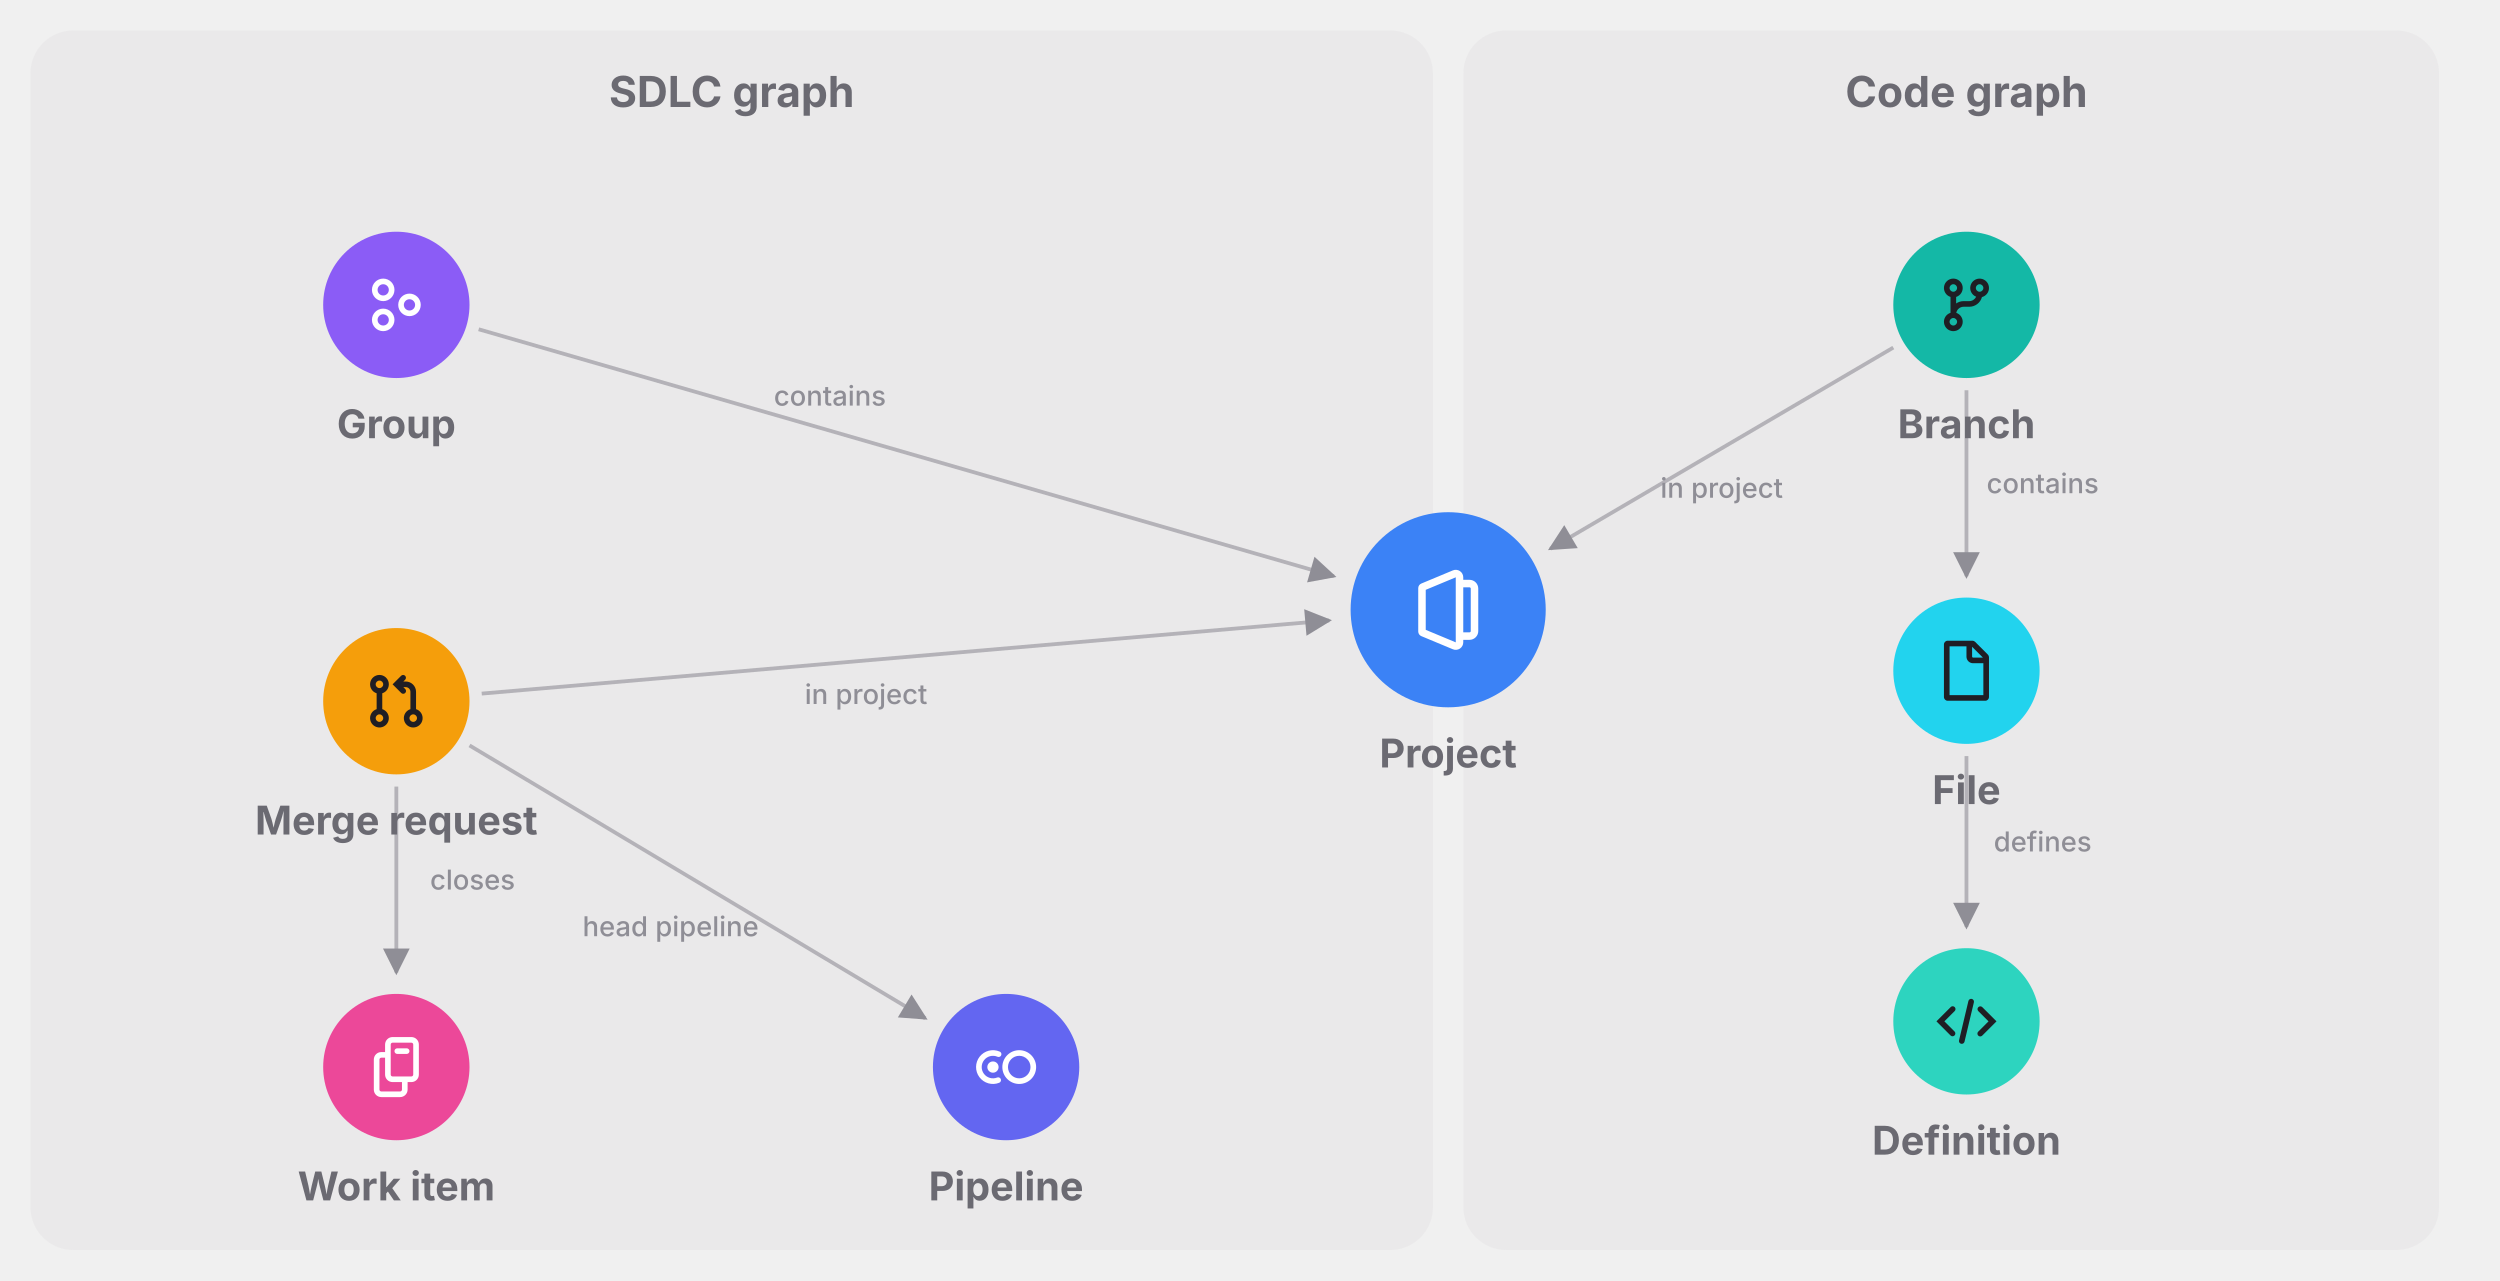
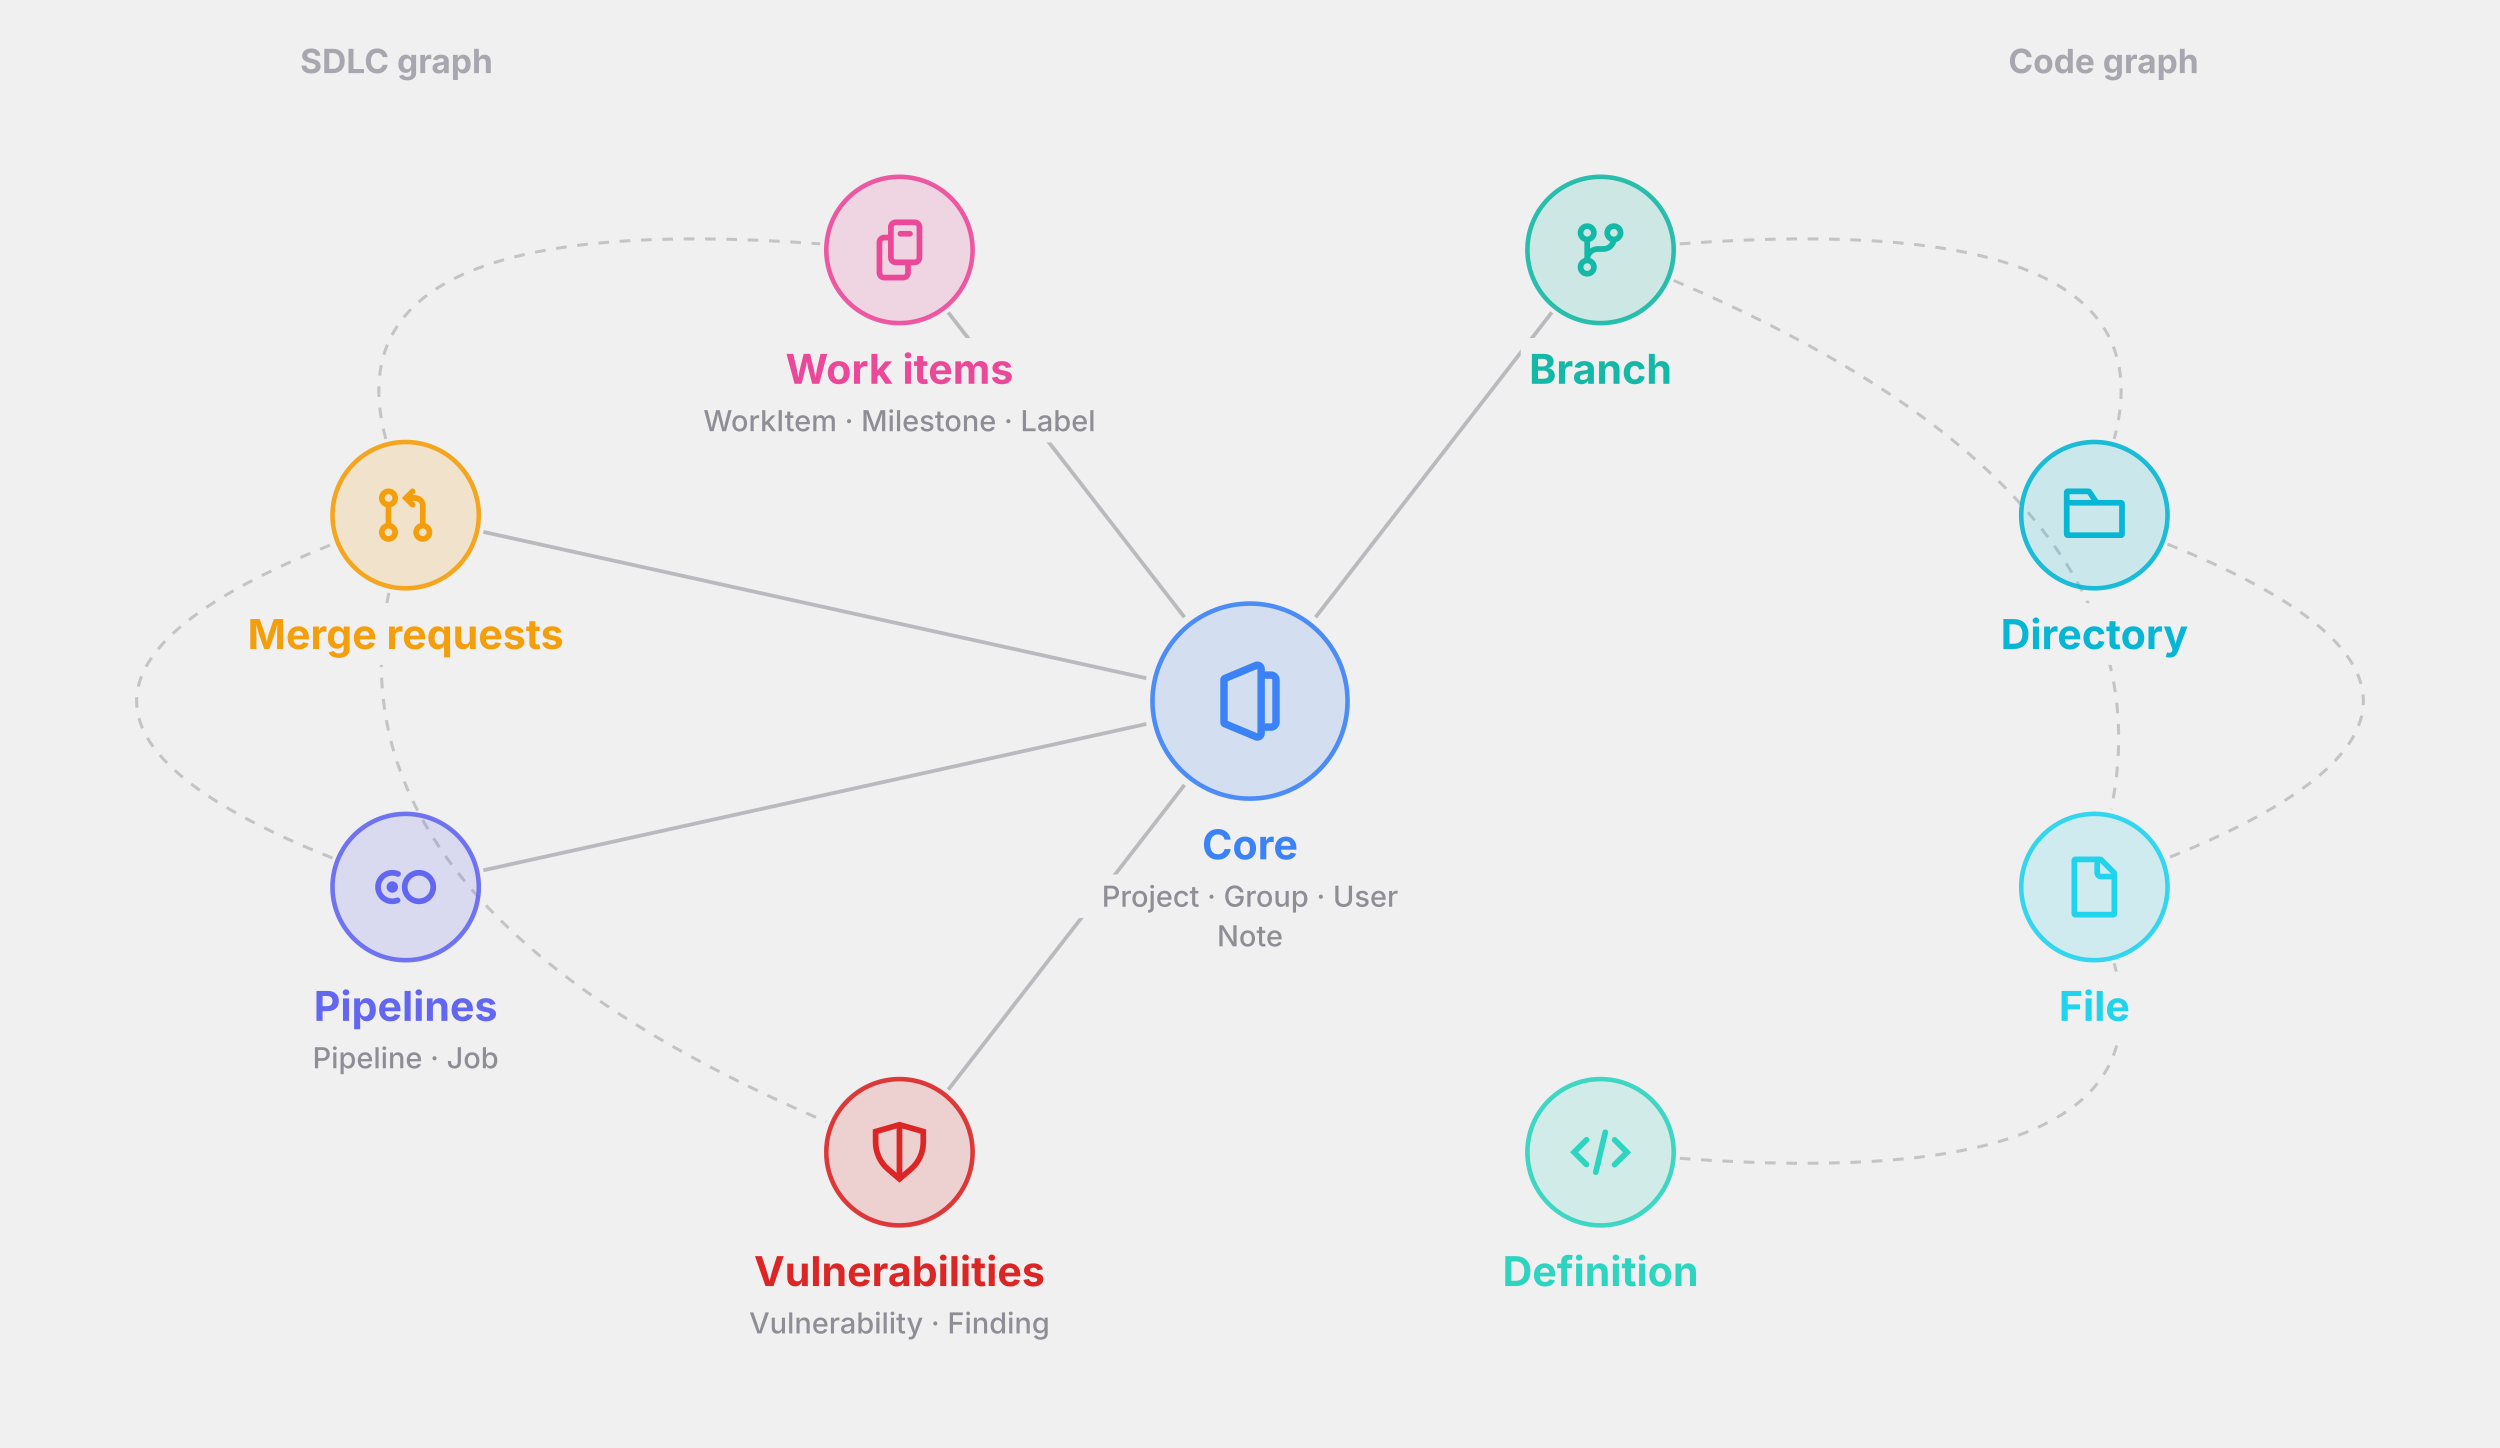
- <svg xmlns="http://www.w3.org/2000/svg" viewBox="-820 -400 1640 840" width="820" height="420" font-family="'GitLab Sans', Inter, -apple-system, BlinkMacSystemFont, 'Segoe UI', Roboto, Arial, sans-serif">
+ <svg xmlns="http://www.w3.org/2000/svg" viewBox="-820 -460 1640 950" width="720" height="417" font-family="'GitLab Sans', Inter, -apple-system, BlinkMacSystemFont, 'Segoe UI', Roboto, Arial, sans-serif">
  <defs>
    <symbol viewBox="0 0 16 16" id="i-branch">
-       <path fill-rule="evenodd" clip-rule="evenodd" d="M11.5 4.5a1 1 0 100-2 1 1 0 000 2zm2.5-1a2.501 2.501 0 01-1.872 2.42A3.502 3.502 0 018.75 8.5h-1.5a2 2 0 00-1.965 1.626 2.501 2.501 0 11-1.535-.011v-4.23a2.501 2.501 0 111.5 0v1.742a3.484 3.484 0 012-.627h1.5a2 2 0 001.823-1.177A2.5 2.5 0 1114 3.5zm-8.5 9a1 1 0 11-2 0 1 1 0 012 0zm0-9a1 1 0 11-2 0 1 1 0 012 0z" />
+       <path fill-rule="evenodd" clip-rule="evenodd" d="M11.5 4.5a1 1 0 1 0 0-2 1 1 0 0 0 0 2zm2.5-1a2.501 2.501 0 0 1-1.872 2.42A3.502 3.502 0 0 1 8.75 8.5h-1.5a2 2 0 0 0-1.965 1.626 2.501 2.501 0 1 1-1.535-.011v-4.23a2.501 2.501 0 1 1 1.5 0v1.742a3.484 3.484 0 0 1 2-.627h1.5a2 2 0 0 0 1.823-1.177A2.5 2.5 0 1 1 14 3.5zm-8.5 9a1 1 0 1 1-2 0 1 1 0 0 1 2 0zm0-9a1 1 0 1 1-2 0 1 1 0 0 1 2 0z" />
    </symbol>
    <symbol viewBox="0 0 16 16" id="i-code">
-       <path fill-rule="evenodd" clip-rule="evenodd" d="M9.424 2.023a.75.75 0 01.556.904L7.48 13.42a.75.75 0 01-1.46-.348L8.52 2.58a.75.75 0 01.904-.556zM11.16 4.22a.75.75 0 011.06 0l3.25 3.25L16 8l-.53.53-3.25 3.25a.75.75 0 11-1.06-1.06L13.88 8l-2.72-2.72a.75.75 0 010-1.06zM4.84 5.28a.75.75 0 10-1.06-1.06L.53 7.47 0 8l.53.53 3.25 3.25a.75.75 0 001.06-1.06L2.12 8l2.72-2.72z" />
+       <path fill-rule="evenodd" clip-rule="evenodd" d="M9.424 2.023a.75.75 0 0 1 .556.904L7.48 13.42a.75.75 0 0 1-1.46-.348L8.52 2.58a.75.75 0 0 1 .904-.556zM11.16 4.22a.75.75 0 0 1 1.06 0l3.25 3.25L16 8l-.53.53-3.25 3.25a.75.75 0 1 1-1.06-1.06L13.88 8l-2.72-2.72a.75.75 0 0 1 0-1.06zM4.84 5.28a.75.75 0 1 0-1.06-1.06L.53 7.47 0 8l.53.53 3.25 3.25a.75.75 0 0 0 1.06-1.06L2.12 8l2.72-2.72z" />
    </symbol>
    <symbol viewBox="0 0 16 16" id="i-document">
-       <path fill-rule="evenodd" clip-rule="evenodd" d="M12.5 6v8.5h-9v-13H8v2.75C8 5.216 8.784 6 9.75 6h2.75zm-.121-1.5L9.5 1.621V4.25c0 .138.112.25.25.25h2.629zM2 1a1 1 0 011-1h6.586a1 1 0 01.707.293l3.414 3.414a1 1 0 01.293.707V15a1 1 0 01-1 1H3a1 1 0 01-1-1V1z" />
+       <path fill-rule="evenodd" clip-rule="evenodd" d="M12.5 6v8.5h-9v-13H8v2.75C8 5.216 8.784 6 9.75 6h2.75zm-.121-1.5L9.5 1.621V4.25c0 .138.112.25.25.25h2.629zM2 1a1 1 0 0 1 1-1h6.586a1 1 0 0 1 .707.293l3.414 3.414a1 1 0 0 1 .293.707V15a1 1 0 0 1-1 1H3a1 1 0 0 1-1-1V1z" />
    </symbol>
-     <symbol viewBox="0 0 16 16" id="i-group">
-       <path fill-rule="evenodd" clip-rule="evenodd" d="M6 4a1.5 1.5 0 11-3 0 1.5 1.5 0 013 0zm1.5 0a3 3 0 11-6 0 3 3 0 016 0zm4 5.5a1.5 1.5 0 100-3 1.5 1.5 0 000 3zm0 1.5a3 3 0 100-6 3 3 0 000 6zm-7 2.5a1.5 1.5 0 100-3 1.5 1.5 0 000 3zm0 1.5a3 3 0 100-6 3 3 0 000 6z" />
+     <symbol viewBox="0 0 16 16" id="i-folder">
+       <path fill-rule="evenodd" clip-rule="evenodd" d="M1.5 4V2.5h4.697l1 1.5H1.5zM0 4V2a1 1 0 0 1 1-1h5.465a1 1 0 0 1 .832.445l1.667 2.5.034.055H15a1 1 0 0 1 1 1v8a1 1 0 0 1-1 1H1a1 1 0 0 1-1-1V4zm1.5 1.5v7h13v-7h-13z" />
    </symbol>
    <symbol viewBox="0 0 16 16" id="i-merge-request">
-       <path fill-rule="evenodd" clip-rule="evenodd" d="M10.34 1.22a.75.75 0 00-1.06 0L7.53 2.97 7 3.5l.53.53 1.75 1.75a.75.75 0 101.06-1.06l-.47-.47h.63c.69 0 1.25.56 1.25 1.25v4.614a2.501 2.501 0 101.5 0V5.5a2.75 2.75 0 00-2.75-2.75h-.63l.47-.47a.75.75 0 000-1.06zM13.5 12.5a1 1 0 11-2 0 1 1 0 012 0zm-9 0a1 1 0 11-2 0 1 1 0 012 0zm1.5 0a2.5 2.5 0 11-3.25-2.386V5.886a2.501 2.501 0 111.5 0v4.228A2.501 2.501 0 016 12.5zm-1.5-9a1 1 0 11-2 0 1 1 0 012 0z" />
+       <path fill-rule="evenodd" clip-rule="evenodd" d="M10.34 1.22a.75.75 0 0 0-1.06 0L7.53 2.97 7 3.5l.53.53 1.75 1.75a.75.75 0 1 0 1.06-1.06l-.47-.47h.63c.69 0 1.25.56 1.25 1.25v4.614a2.501 2.501 0 1 0 1.5 0V5.5a2.75 2.75 0 0 0-2.75-2.75h-.63l.47-.47a.75.75 0 0 0 0-1.06zM13.5 12.5a1 1 0 1 1-2 0 1 1 0 0 1 2 0zm-9 0a1 1 0 1 1-2 0 1 1 0 0 1 2 0zm1.5 0a2.5 2.5 0 1 1-3.25-2.386V5.886a2.501 2.501 0 1 1 1.5 0v4.228A2.501 2.501 0 0 1 6 12.5zm-1.5-9a1 1 0 1 1-2 0 1 1 0 0 1 2 0z" />
    </symbol>
    <symbol viewBox="0 0 16 16" id="i-pipeline">
-       <path fill-rule="evenodd" clip-rule="evenodd" d="M6.272 3.864a4.5 4.5 0 10-.1 8.314.75.75 0 10-.557-1.393 3 3 0 11.066-5.543.75.75 0 10.59-1.378zM11.5 11a3 3 0 100-6 3 3 0 000 6zm0 1.5a4.5 4.5 0 100-9 4.5 4.5 0 000 9zM6 8a1.5 1.5 0 11-3 0 1.5 1.5 0 013 0z" />
+       <path fill-rule="evenodd" clip-rule="evenodd" d="M6.272 3.864a4.5 4.5 0 1 0-.1 8.314.75.75 0 1 0-.557-1.393 3 3 0 1 1 .066-5.543.75.75 0 1 0 .59-1.378zM11.5 11a3 3 0 1 0 0-6 3 3 0 0 0 0 6zm0 1.5a4.5 4.5 0 1 0 0-9 4.5 4.5 0 0 0 0 9zM6 8a1.5 1.5 0 1 1-3 0 1.5 1.5 0 0 1 3 0z" />
    </symbol>
    <symbol viewBox="0 0 16 16" id="i-project">
-       <path fill-rule="evenodd" clip-rule="evenodd" d="M9.5 14.5l-6-2.5V4l6-2.5v13zm-6.885-1.244A1 1 0 012 12.333V3.667a1 1 0 01.615-.923L8.923.115A1.5 1.5 0 0111 1.5V2h1.25c.966 0 1.75.783 1.75 1.75v8.5A1.75 1.75 0 0112.25 14H11v.5a1.5 1.5 0 01-2.077 1.385l-6.308-2.629zM11 12.5h1.25a.25.25 0 00.25-.25v-8.5a.25.25 0 00-.25-.25H11v9z" />
+       <path fill-rule="evenodd" clip-rule="evenodd" d="M9.5 14.5l-6-2.5V4l6-2.5v13zm-6.885-1.244A1 1 0 0 1 2 12.333V3.667a1 1 0 0 1 .615-.923L8.923.115A1.5 1.5 0 0 1 11 1.5V2h1.25c.966 0 1.75.783 1.75 1.75v8.5A1.75 1.75 0 0 1 12.25 14H11v.5a1.5 1.5 0 0 1-2.077 1.385l-6.308-2.629zM11 12.5h1.25a.25.25 0 0 0 .25-.25v-8.5a.25.25 0 0 0-.25-.25H11v9z" />
+     </symbol>
+     <symbol viewBox="0 0 16 16" id="i-shield">
+       <path fill-rule="evenodd" clip-rule="evenodd" d="M2.5 5.4V3.132l4.75-1.357v11.608l-1.782-1.528A8.5 8.5 0 0 1 2.5 5.401zm6.25 7.982l1.782-1.528A8.5 8.5 0 0 0 13.5 5.401V3.13L8.75 1.774v11.608zM1 2l7-2 7 2v3.4a10 10 0 0 1-3.492 7.593L8 16l-3.508-3.007A10 10 0 0 1 1 5.401V2z" />
    </symbol>
    <symbol viewBox="0 0 16 16" id="i-work-items">
-       <path d="M12 0a2 2 0 012 2v8a2 2 0 01-2 2h-1v2a2 2 0 01-2 2H4a2 2 0 01-2-2V6a2 2 0 012-2h1V2a2 2 0 012-2h5zM4 5.5a.5.5 0 00-.5.5v8a.5.5 0 00.5.5h5a.5.5 0 00.5-.5v-2H7a2 2 0 01-2-2V5.5H4zm3-4a.5.5 0 00-.5.5v8a.5.5 0 00.5.5h5a.5.5 0 00.5-.5V2a.5.5 0 00-.5-.5H7zM10.75 3a.75.75 0 010 1.5h-2.5a.75.75 0 010-1.5h2.5z" />
+       <path d="M12 0a2 2 0 0 1 2 2v8a2 2 0 0 1-2 2h-1v2a2 2 0 0 1-2 2H4a2 2 0 0 1-2-2V6a2 2 0 0 1 2-2h1V2a2 2 0 0 1 2-2h5zM4 5.5a.5.5 0 0 0-.5.5v8a.5.5 0 0 0 .5.5h5a.5.5 0 0 0 .5-.5v-2H7a2 2 0 0 1-2-2V5.5H4zm3-4a.5.5 0 0 0-.5.5v8a.5.5 0 0 0 .5.5h5a.5.5 0 0 0 .5-.5V2a.5.5 0 0 0-.5-.5H7zM10.75 3a.75.75 0 0 1 0 1.5h-2.5a.75.75 0 0 1 0-1.5h2.5z" />
    </symbol>
    <marker id="arrow" viewBox="0 0 10 10" refX="9" refY="5" markerWidth="7" markerHeight="7" orient="auto-start-reverse">
-       <path d="M0,0 L10,5 L0,10 z" fill="#8f8e96" />
+       <path d="M0,0 L10,5 L0,10 z" fill="#8f8e96" fill-opacity="0.8" />
    </marker>
+     <mask id="knockout" maskUnits="userSpaceOnUse" x="-820" y="-460" width="1640" height="950">
+       <rect x="-820" y="-460" width="1640" height="950" fill="white" />
+       <rect x="-37.24" y="73.75" width="74.48" height="40.5" rx="6" fill="black" />
+       <rect x="-124.04" y="113.75" width="248.08" height="28.5" rx="6" fill="black" />
+       <rect x="-28.28" y="139.75" width="56.56" height="28.5" rx="6" fill="black" />
+       <rect x="177.64" y="-238.25" width="104.72" height="40.5" rx="6" fill="black" />
+       <rect x="478.96" y="-64.25" width="150.08" height="40.5" rx="6" fill="black" />
+       <rect x="516.76" y="179.75" width="74.48" height="40.5" rx="6" fill="black" />
+       <rect x="147.4" y="353.75" width="165.2" height="40.5" rx="6" fill="black" />
+       <rect x="-350.4" y="353.75" width="240.8" height="40.5" rx="6" fill="black" />
+       <rect x="-359.36" y="393.75" width="258.72" height="28.5" rx="6" fill="black" />
+       <rect x="-629.04" y="179.75" width="150.08" height="40.5" rx="6" fill="black" />
+       <rect x="-635.48" y="219.75" width="162.96" height="28.5" rx="6" fill="black" />
+       <rect x="-666.84" y="-64.25" width="225.68" height="40.5" rx="6" fill="black" />
+       <rect x="-312.6" y="-238.25" width="165.2" height="40.5" rx="6" fill="black" />
+       <rect x="-385.96" y="-198.25" width="311.92" height="28.5" rx="6" fill="black" />
+     </mask>
  </defs>
-   <rect x="-800" y="-380" width="920" height="800" rx="28" fill="#8f8e96" fill-opacity="0.07" />
-   <rect x="140" y="-380" width="640" height="800" rx="28" fill="#8f8e96" fill-opacity="0.07" />
-   <text x="-340" y="-340" font-size="28" font-weight="700" fill="#6b6a72" text-anchor="middle" dominant-baseline="central">SDLC graph</text>
-   <text x="470" y="-340" font-size="28" font-weight="700" fill="#6b6a72" text-anchor="middle" dominant-baseline="central">Code graph</text>
-   <path d="M-506,-184 L55,-22" fill="none" stroke="#8f8e96" stroke-opacity="0.6" stroke-width="2.5" marker-end="url(#arrow)" />
-   <path d="M-504,55 L52,7" fill="none" stroke="#8f8e96" stroke-opacity="0.6" stroke-width="2.5" marker-end="url(#arrow)" />
-   <path d="M-560,116 L-560,238" fill="none" stroke="#8f8e96" stroke-opacity="0.6" stroke-width="2.5" marker-end="url(#arrow)" />
-   <path d="M-512,89 L-213,268" fill="none" stroke="#8f8e96" stroke-opacity="0.6" stroke-width="2.5" marker-end="url(#arrow)" />
-   <path d="M422,-172 L197,-40" fill="none" stroke="#8f8e96" stroke-opacity="0.6" stroke-width="2.5" marker-end="url(#arrow)" />
-   <path d="M470,-144 L470,-22" fill="none" stroke="#8f8e96" stroke-opacity="0.6" stroke-width="2.5" marker-end="url(#arrow)" />
-   <path d="M470,96 L470,208" fill="none" stroke="#8f8e96" stroke-opacity="0.6" stroke-width="2.5" marker-end="url(#arrow)" />
-   <circle cx="-560" cy="-200" r="48" fill="#8B5CF6" />
-   <use href="#i-group" x="-579.7" y="-219.7" width="39.4" height="39.4" style="fill:#ffffff" />
-   <text x="-560" y="-122" font-size="26" font-weight="650" fill="#6b6a72" text-anchor="middle" dominant-baseline="central">Group</text>
-   <circle cx="130" cy="0" r="64" fill="#3B82F6" />
-   <use href="#i-project" x="103.8" y="-26.2" width="52.5" height="52.5" style="fill:#ffffff" />
-   <text x="130" y="94" font-size="26" font-weight="650" fill="#6b6a72" text-anchor="middle" dominant-baseline="central">Project</text>
-   <circle cx="-560" cy="60" r="48" fill="#F59E0B" />
-   <use href="#i-merge-request" x="-579.7" y="40.3" width="39.4" height="39.4" style="fill:#1f1e24" />
-   <text x="-560" y="138" font-size="26" font-weight="650" fill="#6b6a72" text-anchor="middle" dominant-baseline="central">Merge request</text>
-   <circle cx="-560" cy="300" r="48" fill="#EC4899" />
-   <use href="#i-work-items" x="-579.7" y="280.3" width="39.4" height="39.4" style="fill:#ffffff" />
-   <text x="-560" y="378" font-size="26" font-weight="650" fill="#6b6a72" text-anchor="middle" dominant-baseline="central">Work item</text>
-   <circle cx="-160" cy="300" r="48" fill="#6366F1" />
-   <use href="#i-pipeline" x="-179.7" y="280.3" width="39.4" height="39.4" style="fill:#ffffff" />
-   <text x="-160" y="378" font-size="26" font-weight="650" fill="#6b6a72" text-anchor="middle" dominant-baseline="central">Pipeline</text>
-   <circle cx="470" cy="-200" r="48" fill="#14B8A6" />
-   <use href="#i-branch" x="450.3" y="-219.7" width="39.4" height="39.4" style="fill:#1f1e24" />
-   <text x="470" y="-122" font-size="26" font-weight="650" fill="#6b6a72" text-anchor="middle" dominant-baseline="central">Branch</text>
-   <circle cx="470" cy="40" r="48" fill="#22D3EE" />
-   <use href="#i-document" x="450.3" y="20.3" width="39.4" height="39.4" style="fill:#1f1e24" />
-   <text x="470" y="118" font-size="26" font-weight="650" fill="#6b6a72" text-anchor="middle" dominant-baseline="central">File</text>
-   <circle cx="470" cy="270" r="48" fill="#2DD4BF" />
-   <use href="#i-code" x="450.3" y="250.3" width="39.4" height="39.4" style="fill:#1f1e24" />
-   <text x="470" y="348" font-size="26" font-weight="650" fill="#6b6a72" text-anchor="middle" dominant-baseline="central">Definition</text>
-   <text x="-275.57" y="-140.462" font-size="18" font-weight="500" fill="#8f8e96" text-anchor="middle" dominant-baseline="central">contains</text>
-   <text x="-251.878" y="55.29" font-size="18" font-weight="500" fill="#8f8e96" text-anchor="middle" dominant-baseline="central">in project</text>
-   <text x="-510.0" y="177.0" font-size="18" font-weight="500" fill="#8f8e96" text-anchor="middle" dominant-baseline="central">closes</text>
-   <text x="-380.065" y="207.611" font-size="18" font-weight="500" fill="#8f8e96" text-anchor="middle" dominant-baseline="central">head pipeline</text>
-   <text x="309.411" y="-80.012" font-size="18" font-weight="500" fill="#8f8e96" text-anchor="middle" dominant-baseline="central">in project</text>
-   <text x="520.0" y="-83.0" font-size="18" font-weight="500" fill="#8f8e96" text-anchor="middle" dominant-baseline="central">contains</text>
-   <text x="520.0" y="152.0" font-size="18" font-weight="500" fill="#8f8e96" text-anchor="middle" dominant-baseline="central">defines</text>
+   <g mask="url(#knockout)">
+     <path d="M43,-55 L198,-255" fill="none" stroke="#8f8e96" stroke-opacity="0.55" stroke-width="2.5" />
+     <path d="M-43,55 L-198,255" fill="none" stroke="#8f8e96" stroke-opacity="0.55" stroke-width="2.5" />
+     <path d="M-68,15 L-503,111" fill="none" stroke="#8f8e96" stroke-opacity="0.55" stroke-width="2.5" />
+     <path d="M-68,-15 L-503,-111" fill="none" stroke="#8f8e96" stroke-opacity="0.55" stroke-width="2.5" />
+     <path d="M-43,-55 L-198,-255" fill="none" stroke="#8f8e96" stroke-opacity="0.55" stroke-width="2.5" />
+     <path d="M282,-300 Q608,-324 567,-172" fill="none" stroke="#8f8e96" stroke-opacity="0.45" stroke-width="2" stroke-dasharray="7 7" />
+     <path d="M278,-276 Q608,-135 565,71" fill="none" stroke="#8f8e96" stroke-opacity="0.45" stroke-width="2" stroke-dasharray="7 7" />
+     <path d="M-602,103 Q-859,0 -602,-103" fill="none" stroke="#8f8e96" stroke-opacity="0.45" stroke-width="2" stroke-dasharray="7 7" />
+     <path d="M-567,-172 Q-608,-324 -282,-300" fill="none" stroke="#8f8e96" stroke-opacity="0.45" stroke-width="2" stroke-dasharray="7 7" />
+     <path d="M-565,-71 Q-608,135 -278,276" fill="none" stroke="#8f8e96" stroke-opacity="0.45" stroke-width="2" stroke-dasharray="7 7" />
+     <path d="M282,300 Q608,324 567,172" fill="none" stroke="#8f8e96" stroke-opacity="0.45" stroke-width="2" stroke-dasharray="7 7" />
+     <path d="M602,-103 Q859,0 602,103" fill="none" stroke="#8f8e96" stroke-opacity="0.45" stroke-width="2" stroke-dasharray="7 7" />
+   </g>
+   <circle cx="0" cy="0" r="64" fill="#3B82F6" fill-opacity="0.16" stroke="#3B82F6" stroke-opacity="0.9" stroke-width="3" />
+   <use href="#i-project" x="-26.0" y="-26.0" width="52" height="52" style="fill:#3B82F6" />
+   <circle cx="230" cy="-296" r="48" fill="#14B8A6" fill-opacity="0.16" stroke="#14B8A6" stroke-opacity="0.9" stroke-width="3" />
+   <use href="#i-branch" x="210.0" y="-316.0" width="40" height="40" style="fill:#14B8A6" />
+   <circle cx="554" cy="-122" r="48" fill="#06B6D4" fill-opacity="0.16" stroke="#06B6D4" stroke-opacity="0.9" stroke-width="3" />
+   <use href="#i-folder" x="534.0" y="-142.0" width="40" height="40" style="fill:#06B6D4" />
+   <circle cx="554" cy="122" r="48" fill="#22D3EE" fill-opacity="0.16" stroke="#22D3EE" stroke-opacity="0.9" stroke-width="3" />
+   <use href="#i-document" x="534.0" y="102.0" width="40" height="40" style="fill:#22D3EE" />
+   <circle cx="230" cy="296" r="48" fill="#2DD4BF" fill-opacity="0.16" stroke="#2DD4BF" stroke-opacity="0.9" stroke-width="3" />
+   <use href="#i-code" x="210.0" y="276.0" width="40" height="40" style="fill:#2DD4BF" />
+   <circle cx="-230" cy="296" r="48" fill="#DC2626" fill-opacity="0.16" stroke="#DC2626" stroke-opacity="0.9" stroke-width="3" />
+   <use href="#i-shield" x="-250.0" y="276.0" width="40" height="40" style="fill:#DC2626" />
+   <circle cx="-554" cy="122" r="48" fill="#6366F1" fill-opacity="0.16" stroke="#6366F1" stroke-opacity="0.9" stroke-width="3" />
+   <use href="#i-pipeline" x="-574.0" y="102.0" width="40" height="40" style="fill:#6366F1" />
+   <circle cx="-554" cy="-122" r="48" fill="#F59E0B" fill-opacity="0.16" stroke="#F59E0B" stroke-opacity="0.9" stroke-width="3" />
+   <use href="#i-merge-request" x="-574.0" y="-142.0" width="40" height="40" style="fill:#F59E0B" />
+   <circle cx="-230" cy="-296" r="48" fill="#EC4899" fill-opacity="0.16" stroke="#EC4899" stroke-opacity="0.9" stroke-width="3" />
+   <use href="#i-work-items" x="-250.0" y="-316.0" width="40" height="40" style="fill:#EC4899" />
+   <text x="0" y="94" font-size="27" font-weight="650" fill="#3B82F6" text-anchor="middle" dominant-baseline="central">Core</text>
+   <text x="0" y="128" font-size="19" font-weight="450" fill="#8f8e96" text-anchor="middle" dominant-baseline="central">Project · Group · User</text>
+   <text x="0" y="154" font-size="19" font-weight="450" fill="#8f8e96" text-anchor="middle" dominant-baseline="central">Note</text>
+   <text x="230" y="-218" font-size="27" font-weight="650" fill="#14B8A6" text-anchor="middle" dominant-baseline="central">Branch</text>
+   <text x="554" y="-44" font-size="27" font-weight="650" fill="#06B6D4" text-anchor="middle" dominant-baseline="central">Directory</text>
+   <text x="554" y="200" font-size="27" font-weight="650" fill="#22D3EE" text-anchor="middle" dominant-baseline="central">File</text>
+   <text x="230" y="374" font-size="27" font-weight="650" fill="#2DD4BF" text-anchor="middle" dominant-baseline="central">Definition</text>
+   <text x="-230" y="374" font-size="27" font-weight="650" fill="#DC2626" text-anchor="middle" dominant-baseline="central">Vulnerabilities</text>
+   <text x="-230" y="408" font-size="19" font-weight="450" fill="#8f8e96" text-anchor="middle" dominant-baseline="central">Vulnerability · Finding</text>
+   <text x="-554" y="200" font-size="27" font-weight="650" fill="#6366F1" text-anchor="middle" dominant-baseline="central">Pipelines</text>
+   <text x="-554" y="234" font-size="19" font-weight="450" fill="#8f8e96" text-anchor="middle" dominant-baseline="central">Pipeline · Job</text>
+   <text x="-554" y="-44" font-size="27" font-weight="650" fill="#F59E0B" text-anchor="middle" dominant-baseline="central">Merge requests</text>
+   <text x="-230" y="-218" font-size="27" font-weight="650" fill="#EC4899" text-anchor="middle" dominant-baseline="central">Work items</text>
+   <text x="-230" y="-184" font-size="19" font-weight="450" fill="#8f8e96" text-anchor="middle" dominant-baseline="central">WorkItem · Milestone · Label</text>
+   <text x="-560" y="-420" font-size="22" font-weight="650" fill="#a8a7af" text-anchor="middle" dominant-baseline="central">SDLC graph</text>
+   <text x="560" y="-420" font-size="22" font-weight="650" fill="#a8a7af" text-anchor="middle" dominant-baseline="central">Code graph</text>
</svg>
